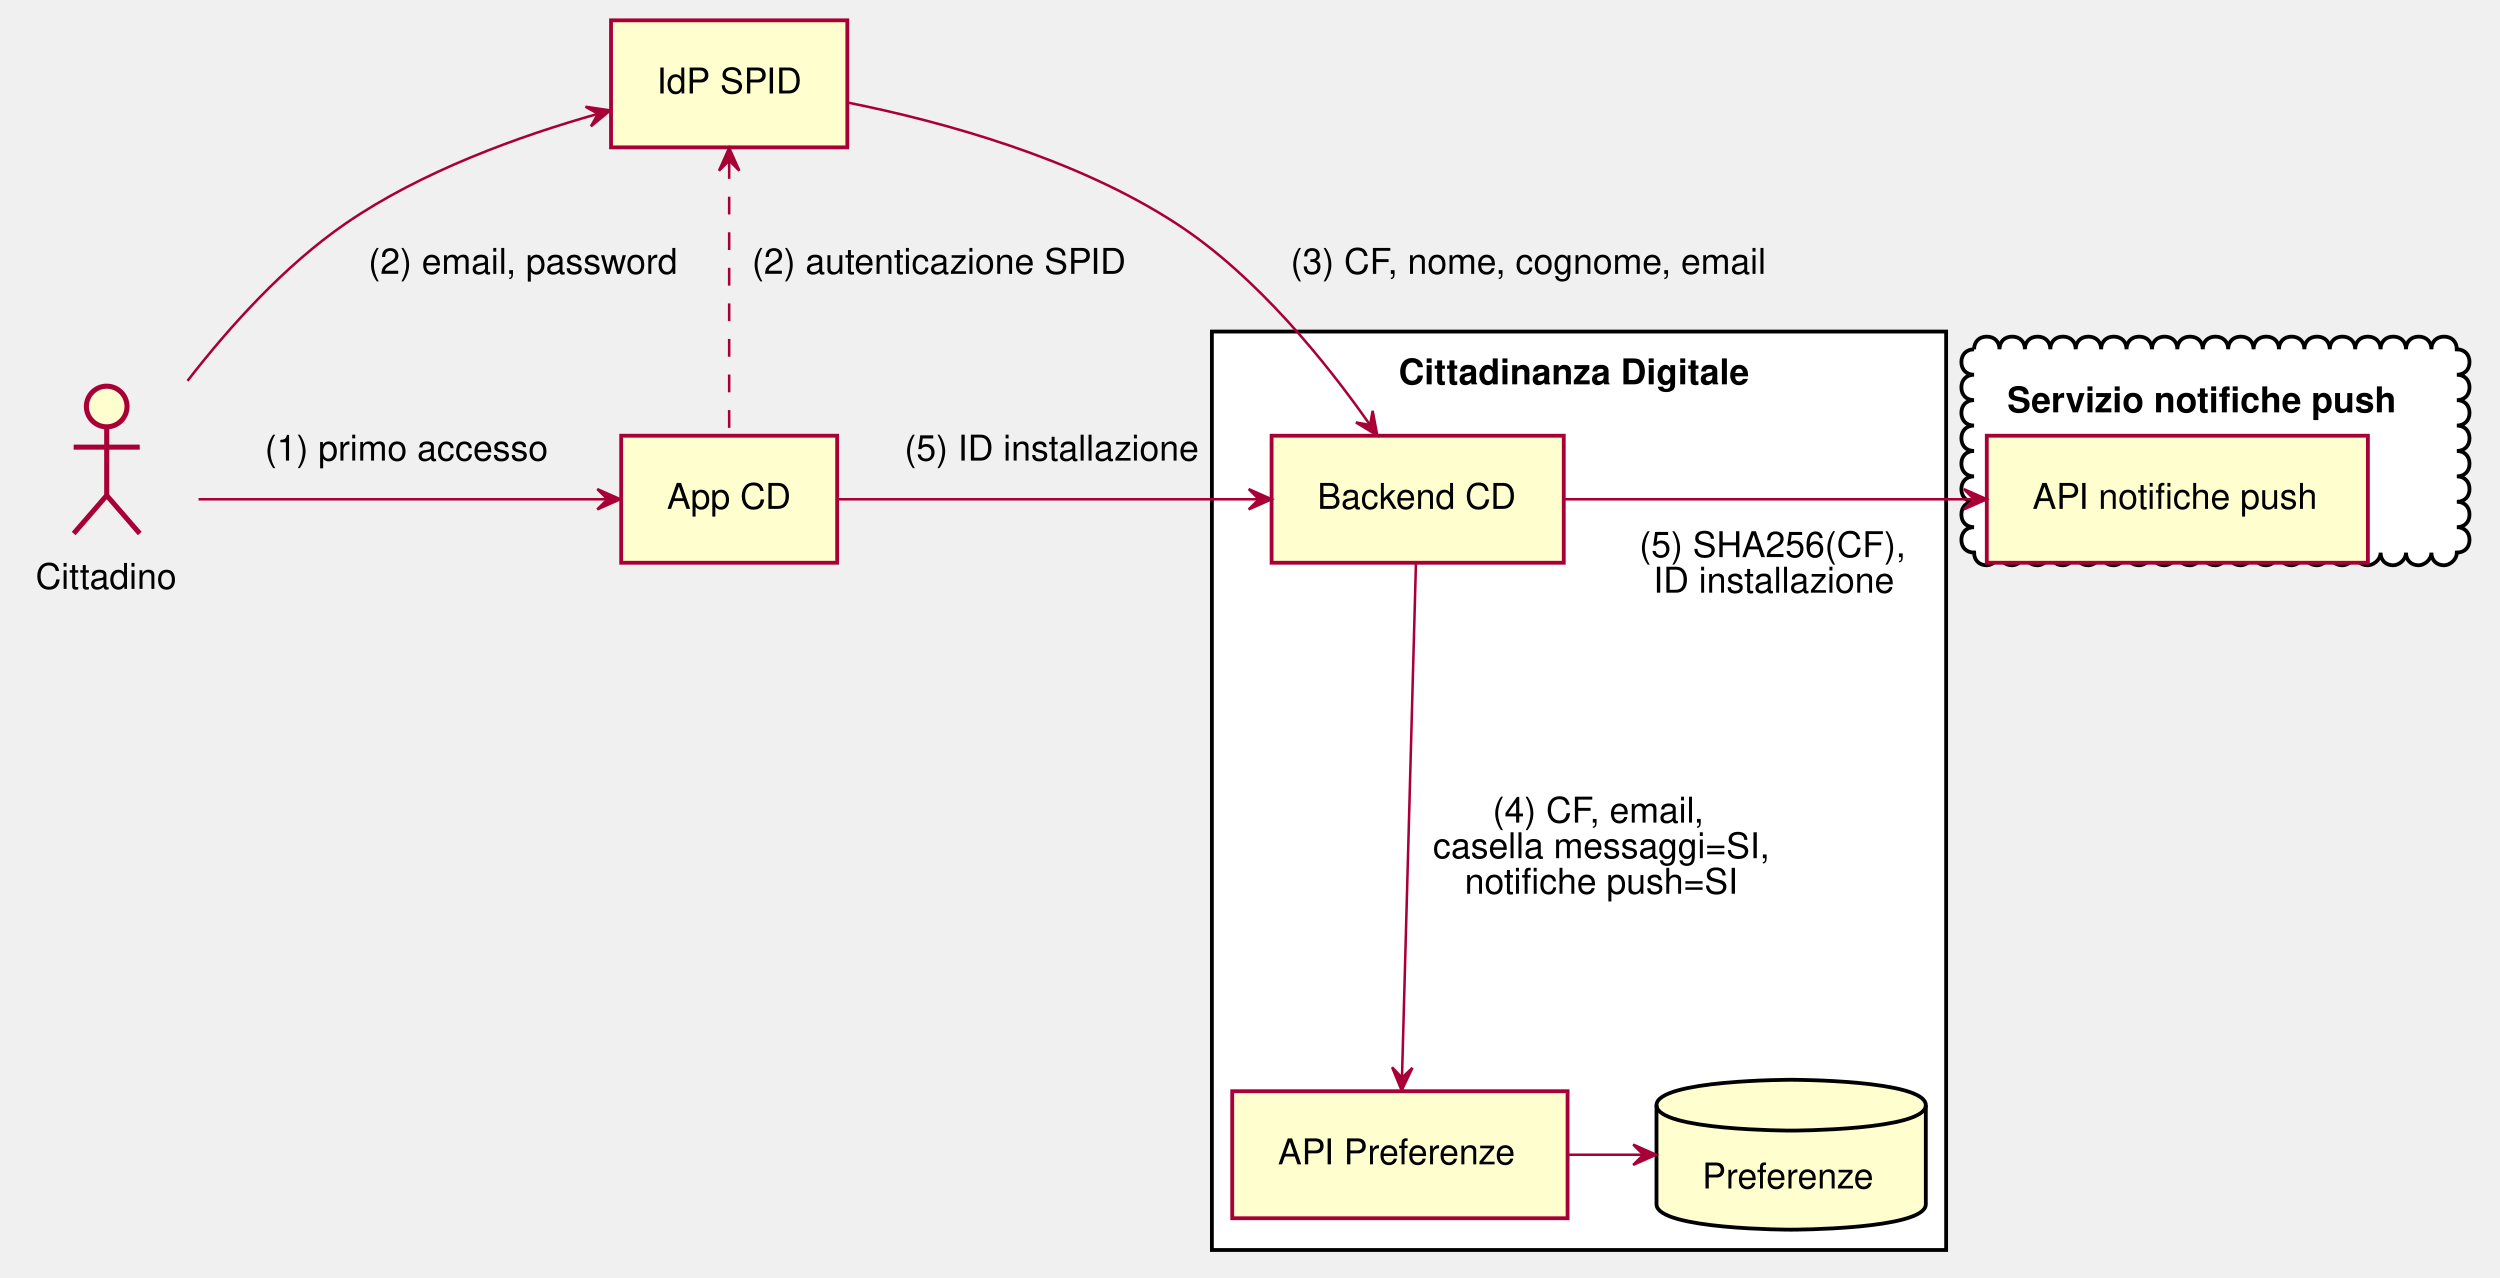
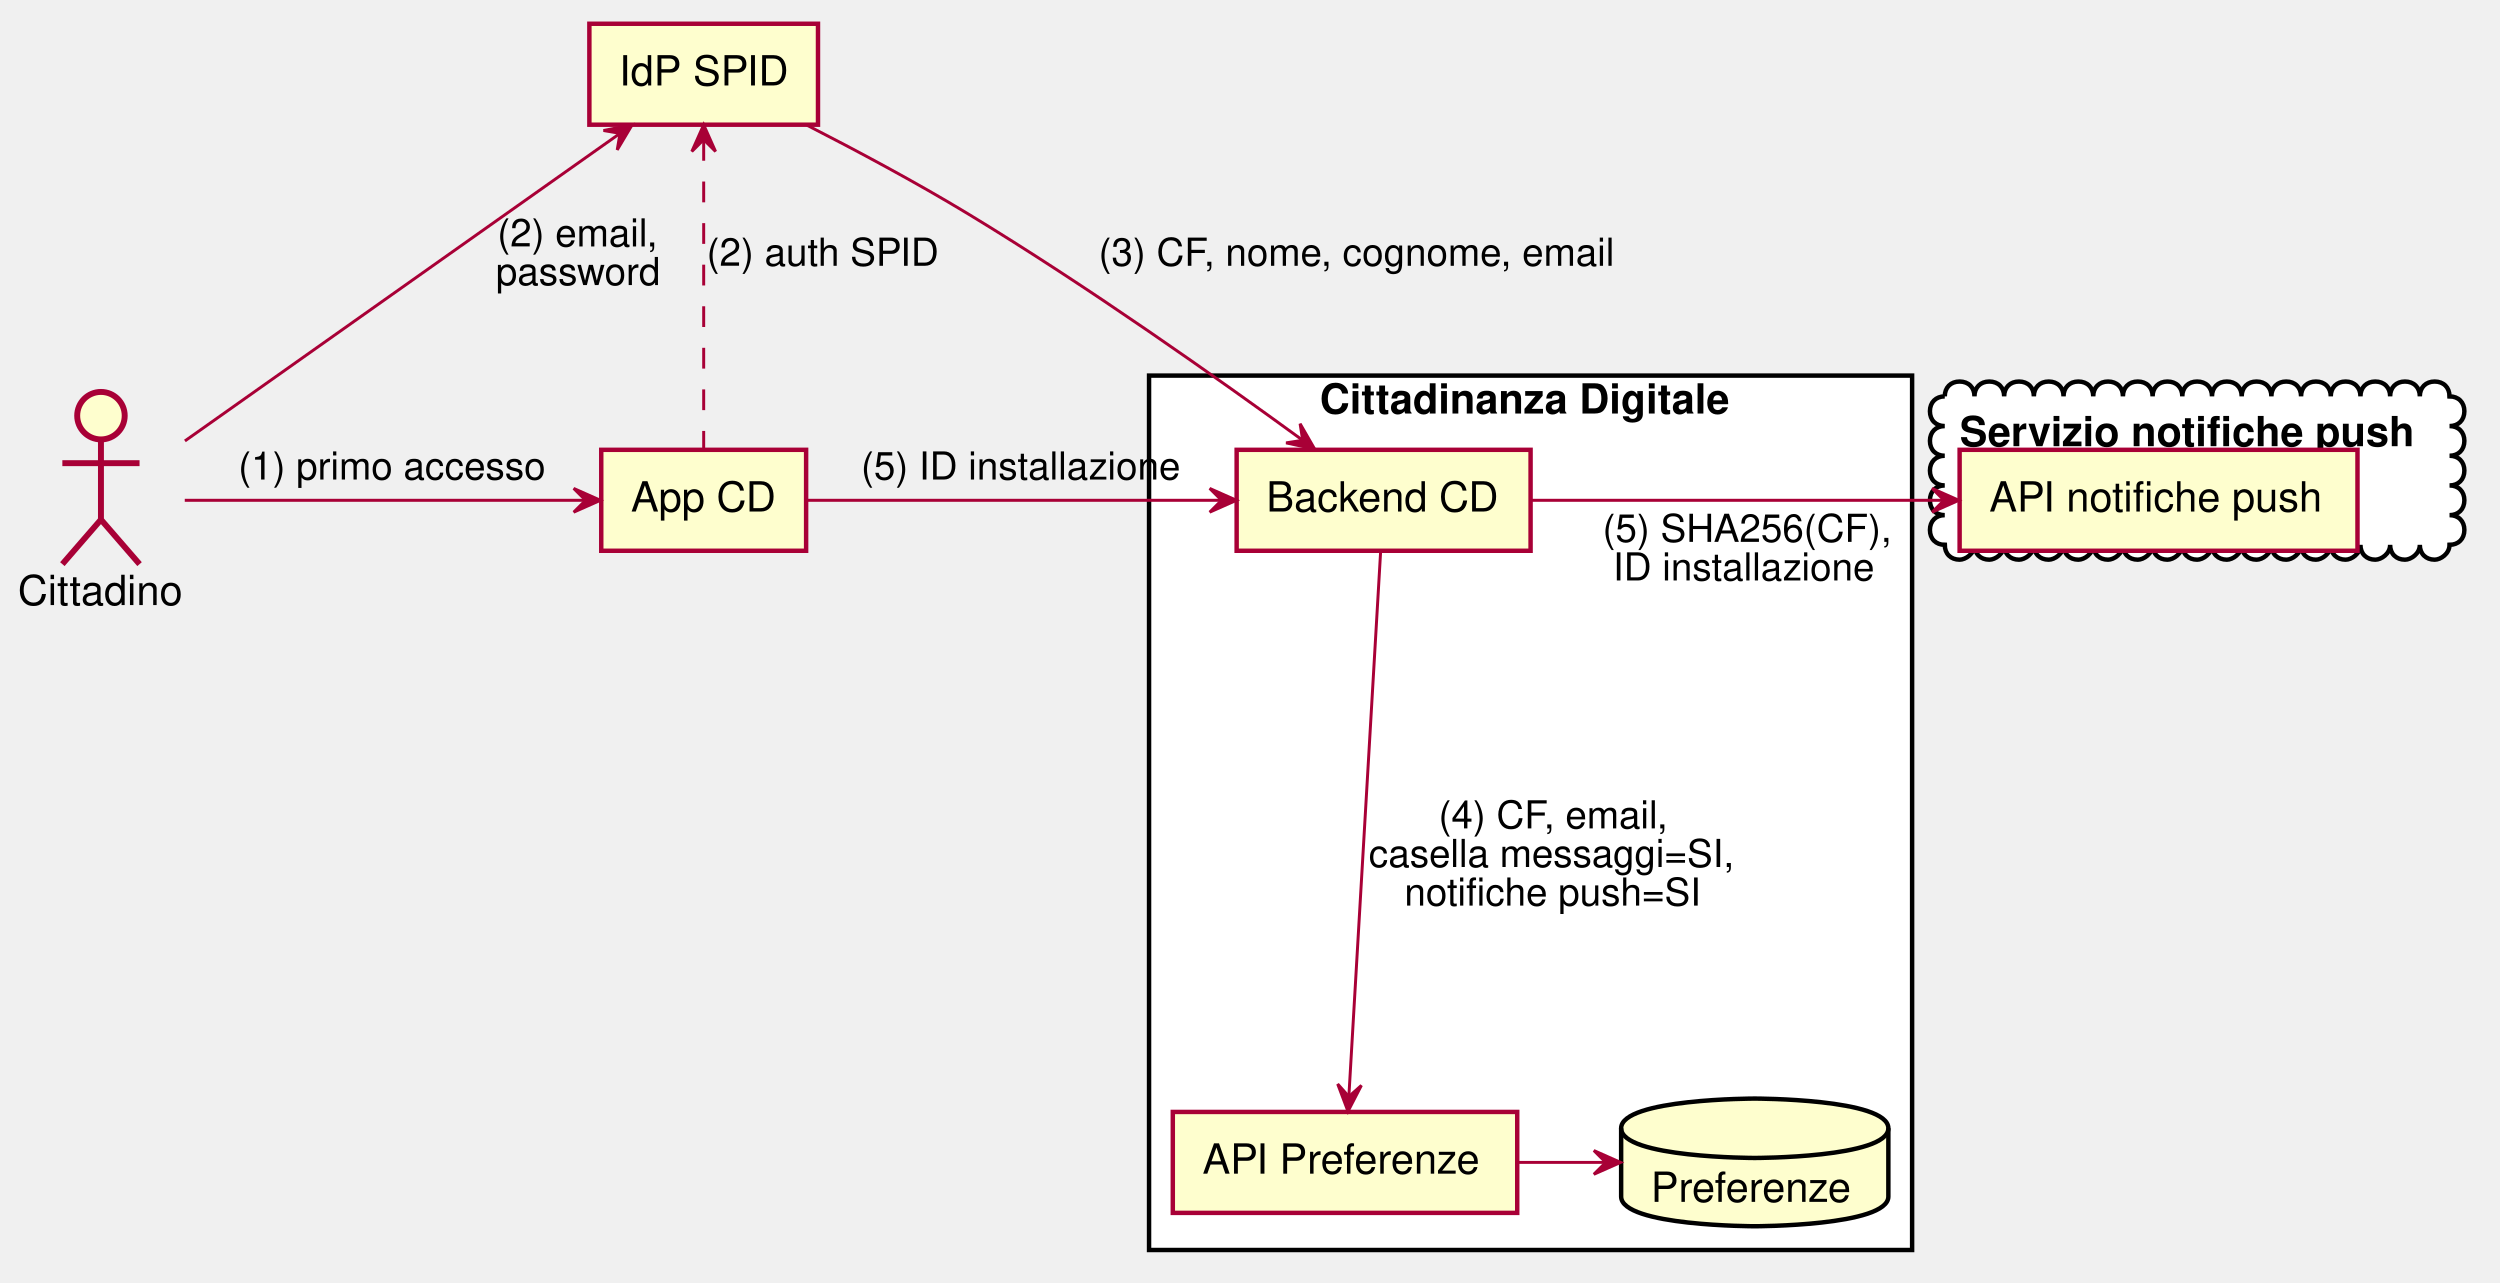
- <svg xmlns="http://www.w3.org/2000/svg" contentScriptType="application/ecmascript" contentStyleType="text/css" height="503px" preserveAspectRatio="none" style="width:984px;height:503px;" version="1.1" viewBox="0 0 984 503" width="984px" zoomAndPan="magnify">
+ <svg xmlns="http://www.w3.org/2000/svg" contentScriptType="application/ecmascript" contentStyleType="text/css" height="432px" preserveAspectRatio="none" style="width:842px;height:432px;" version="1.1" viewBox="0 0 842 432" width="842px" zoomAndPan="magnify">
  <defs />
  <g>
-     <rect fill="#FFFFFF" height="361.5" style="stroke: #000000; stroke-width: 1.5;" width="289" x="477" y="130.5" />
-     <text fill="#000000" font-family="Helvetica" font-size="14" font-weight="bold" lengthAdjust="spacingAndGlyphs" textLength="142" x="550.5" y="151.28">Cittadinanza Digitale</text>
-     <path d="M777,137.5 C777,134.5 779,132.5 782,132.5 C785,132.5 787,134.5 787,137.5 C787,134.5 789,132.5 792,132.5 C795,132.5 797,134.5 797,137.5 C797,134.5 799,132.5 802,132.5 C805,132.5 807,134.5 807,137.5 C807,134.5 809,132.5 812,132.5 C815,132.5 817,134.5 817,137.5 C817,134.5 819,132.5 822,132.5 C825,132.5 827,134.5 827,137.5 C827,134.5 829,132.5 832,132.5 C835,132.5 837,134.5 837,137.5 C837,134.5 839,132.5 842,132.5 C845,132.5 847,134.5 847,137.5 C847,134.5 849,132.5 852,132.5 C855,132.5 857,134.5 857,137.5 C857,134.5 859,132.5 862,132.5 C865,132.5 867,134.5 867,137.5 C867,134.5 869,132.5 872,132.5 C875,132.5 877,134.5 877,137.5 C877,134.5 879,132.5 882,132.5 C885,132.5 887,134.5 887,137.5 C887,134.5 889,132.5 892,132.5 C895,132.5 897,134.5 897,137.5 C897,134.5 899,132.5 902,132.5 C905,132.5 907,134.5 907,137.5 C907,134.5 909,132.5 912,132.5 C915,132.5 917,134.5 917,137.5 C917,134.5 919,132.5 922,132.5 C925,132.5 927,134.5 927,137.5 C927,134.5 929,132.5 932,132.5 C935,132.5 937,134.5 937,137.5 C937,134.5 939,132.5 942,132.5 C945,132.5 947,134.5 947,137.5 C947,134.5 949,132.5 952,132.5 C955,132.5 957,134.5 957,137.5 C957,134.5 959,132.5 962,132.5 C965,132.5 967,134.5 967,137.5 C970,137.5 972,139.5 972,142.5 C972,145.5 970,147.5 967,147.5 C970,147.5 972,149.5 972,152.5 C972,155.5 970,157.5 967,157.5 C970,157.5 972,159.5 972,162.5 C972,165.5 970,167.5 967,167.5 C970,167.5 972,169.5 972,172.5 C972,175.5 970,177.5 967,177.5 C970,177.5 972,179.5 972,182.5 C972,185.5 970,187.5 967,187.5 C970,187.5 972,189.5 972,192.5 C972,195.5 970,197.5 967,197.5 C970,197.5 972,199.5 972,202.5 C972,205.5 970,207.5 967,207.5 C970,207.5 972,209.5 972,212.5 C972,215.5 970,217.5 967,217.5 C967,220.5 964,222.5 962,222.5 C959,222.5 957,220.5 957,217.5 C957,220.5 954,222.5 952,222.5 C949,222.5 947,220.5 947,217.5 C947,220.5 944,222.5 942,222.5 C939,222.5 937,220.5 937,217.5 C937,220.5 934,222.5 932,222.5 C929,222.5 927,220.5 927,217.5 C927,220.5 924,222.5 922,222.5 C919,222.5 917,220.5 917,217.5 C917,220.5 914,222.5 912,222.5 C909,222.5 907,220.5 907,217.5 C907,220.5 904,222.5 902,222.5 C899,222.5 897,220.5 897,217.5 C897,220.5 894,222.5 892,222.5 C889,222.5 887,220.5 887,217.5 C887,220.5 884,222.5 882,222.5 C879,222.5 877,220.5 877,217.5 C877,220.5 874,222.5 872,222.5 C869,222.5 867,220.5 867,217.5 C867,220.5 864,222.5 862,222.5 C859,222.5 857,220.5 857,217.5 C857,220.5 854,222.5 852,222.5 C849,222.5 847,220.5 847,217.5 C847,220.5 844,222.5 842,222.5 C839,222.5 837,220.5 837,217.5 C837,220.5 834,222.5 832,222.5 C829,222.5 827,220.5 827,217.5 C827,220.5 824,222.5 822,222.5 C819,222.5 817,220.5 817,217.5 C817,220.5 814,222.5 812,222.5 C809,222.5 807,220.5 807,217.5 C807,220.5 804,222.5 802,222.5 C799,222.5 797,220.5 797,217.5 C797,220.5 794,222.5 792,222.5 C789,222.5 787,220.5 787,217.5 C787,220.5 784,222.5 782,222.5 C779,222.5 777,220.5 777,217.5 C774,217.5 772,215.5 772,212.5 C772,209.5 774,207.5 777,207.5 C774,207.5 772,205.5 772,202.5 C772,199.5 774,197.5 777,197.5 C774,197.5 772,195.5 772,192.5 C772,189.5 774,187.5 777,187.5 C774,187.5 772,185.5 772,182.5 C772,179.5 774,177.5 777,177.5 C774,177.5 772,175.5 772,172.5 C772,169.5 774,167.5 777,167.5 C774,167.5 772,165.5 772,162.5 C772,159.5 774,157.5 777,157.5 C774,157.5 772,155.5 772,152.5 C772,149.5 774,147.5 777,147.5 C774,147.5 772,145.5 772,142.5 C772,139.5 774,137.5 777,137.5 " fill="#FFFFFF" style="stroke: #000000; stroke-width: 1.5;" />
-     <text fill="#000000" font-family="Helvetica" font-size="14" font-weight="bold" lengthAdjust="spacingAndGlyphs" textLength="158" x="790" y="162.28">Servizio notifiche push</text>
-     <rect fill="#FEFECE" height="50" style="stroke: #A80036; stroke-width: 1.5;" width="115" x="500.5" y="171.5" />
-     <text fill="#000000" font-family="Helvetica" font-size="14" lengthAdjust="spacingAndGlyphs" textLength="79" x="518.5" y="200.28">Backend CD</text>
-     <rect fill="#FEFECE" height="50" style="stroke: #A80036; stroke-width: 1.5;" width="132" x="485" y="429.5" />
-     <text fill="#000000" font-family="Helvetica" font-size="14" lengthAdjust="spacingAndGlyphs" textLength="96" x="503" y="458.28">API Preferenze</text>
-     <path d="M652,435 C652,425 705,425 705,425 C705,425 758,425 758,435 L758,474 C758,484 705,484 705,484 C705,484 652,484 652,474 L652,435 " fill="#FEFECE" style="stroke: #000000; stroke-width: 1.5;" />
-     <path d="M652,435 C652,445 705,445 705,445 C705,445 758,445 758,435 " fill="none" style="stroke: #000000; stroke-width: 1.5;" />
-     <text fill="#000000" font-family="Helvetica" font-size="14" lengthAdjust="spacingAndGlyphs" textLength="70" x="670" y="467.78">Preferenze</text>
-     <rect fill="#FEFECE" height="50" style="stroke: #A80036; stroke-width: 1.5;" width="150" x="782" y="171.5" />
-     <text fill="#000000" font-family="Helvetica" font-size="14" lengthAdjust="spacingAndGlyphs" textLength="114" x="800" y="200.28">API notifiche push</text>
-     <ellipse cx="42" cy="160" fill="#FEFECE" rx="8" ry="8" style="stroke: #A80036; stroke-width: 2.0;" />
-     <path d="M42,168 L42,195 M29,176 L55,176 M42,195 L29,210 M42,195 L55,210 " fill="#FEFECE" style="stroke: #A80036; stroke-width: 2.0;" />
-     <text fill="#000000" font-family="Helvetica" font-size="14" lengthAdjust="spacingAndGlyphs" textLength="56" x="14" y="231.78">Cittadino</text>
-     <rect fill="#FEFECE" height="50" style="stroke: #A80036; stroke-width: 1.5;" width="93" x="240.5" y="8" />
-     <text fill="#000000" font-family="Helvetica" font-size="14" lengthAdjust="spacingAndGlyphs" textLength="57" x="258.5" y="36.78">IdP SPID</text>
-     <rect fill="#FEFECE" height="50" style="stroke: #A80036; stroke-width: 1.5;" width="85" x="244.5" y="171.5" />
-     <text fill="#000000" font-family="Helvetica" font-size="14" lengthAdjust="spacingAndGlyphs" textLength="49" x="262.5" y="200.28">App CD</text>
-     <path d="M78.151,196.5 C120.789,196.5 191.824,196.5 239.033,196.5 " fill="none" id="cittadino-app" style="stroke: #A80036; stroke-width: 1.0;" />
-     <polygon fill="#A80036" points="244.096,196.5,235.096,192.5,239.096,196.5,235.096,200.5,244.096,196.5" style="stroke: #A80036; stroke-width: 1.0;" />
-     <text fill="#000000" font-family="Helvetica" font-size="14" lengthAdjust="spacingAndGlyphs" textLength="114" x="104.25" y="181.28">(1) primo accesso</text>
-     <path d="M287,63.41 C287,94.498 287,142.226 287,171.283 " fill="none" id="idp-app" style="stroke: #A80036; stroke-width: 1.0; stroke-dasharray: 7.0,7.0;" />
-     <polygon fill="#A80036" points="287,58.189,283,67.189,287,63.189,291,67.189,287,58.189" style="stroke: #A80036; stroke-width: 1.0;" />
-     <text fill="#000000" font-family="Helvetica" font-size="14" lengthAdjust="spacingAndGlyphs" textLength="150" x="296" y="107.78">(2) autenticazione SPID</text>
-     <path d="M235.344,44.802 C204.65,53.456 165.99,67.346 136,88 C111.984,104.539 90.286,128.624 73.803,149.902 " fill="none" id="idp-cittadino" style="stroke: #A80036; stroke-width: 1.0;" />
-     <polygon fill="#A80036" points="240.199,43.457,230.458,42.004,235.381,44.791,232.593,49.714,240.199,43.457" style="stroke: #A80036; stroke-width: 1.0;" />
-     <text fill="#000000" font-family="Helvetica" font-size="14" lengthAdjust="spacingAndGlyphs" textLength="125" x="145" y="107.78">(2) email, password</text>
-     <path d="M333.724,40.378 C371.033,47.898 423.433,62.231 463,88 C494.732,108.666 522.13,142.786 539.238,167.249 " fill="none" id="idp-backend" style="stroke: #A80036; stroke-width: 1.0;" />
-     <polygon fill="#A80036" points="542.103,171.393,540.275,161.715,539.26,167.28,533.695,166.264,542.103,171.393" style="stroke: #A80036; stroke-width: 1.0;" />
-     <text fill="#000000" font-family="Helvetica" font-size="14" lengthAdjust="spacingAndGlyphs" textLength="194" x="508" y="107.78">(3) CF, nome, cognome, email</text>
-     <path d="M557.316,221.708 C556.022,269.394 553.221,372.628 551.825,424.077 " fill="none" id="backend-apipreferenze" style="stroke: #A80036; stroke-width: 1.0;" />
-     <polygon fill="#A80036" points="551.687,429.19,555.929,420.302,551.822,424.192,547.933,420.084,551.687,429.19" style="stroke: #A80036; stroke-width: 1.0;" />
-     <text fill="#000000" font-family="Helvetica" font-size="14" lengthAdjust="spacingAndGlyphs" textLength="87" x="587.5" y="323.78">(4) CF, email,</text>
-     <text fill="#000000" font-family="Helvetica" font-size="14" lengthAdjust="spacingAndGlyphs" textLength="134" x="564" y="337.78">casella messaggi=SI,</text>
-     <text fill="#000000" font-family="Helvetica" font-size="14" lengthAdjust="spacingAndGlyphs" textLength="109" x="576.5" y="351.78">notifiche push=SI</text>
-     <path d="M617.172,454.5 C627.008,454.5 636.843,454.5 646.679,454.5 " fill="none" id="apipreferenze-dbpreferenze" style="stroke: #A80036; stroke-width: 1.0;" />
-     <polygon fill="#A80036" points="651.823,454.5,642.823,450.5,646.823,454.5,642.823,458.5,651.823,454.5" style="stroke: #A80036; stroke-width: 1.0;" />
-     <path d="M329.642,196.5 C374.171,196.5 444.48,196.5 495.326,196.5 " fill="none" id="app-backend" style="stroke: #A80036; stroke-width: 1.0;" />
-     <polygon fill="#A80036" points="500.494,196.5,491.494,192.5,495.494,196.5,491.494,200.5,500.494,196.5" style="stroke: #A80036; stroke-width: 1.0;" />
-     <text fill="#000000" font-family="Helvetica" font-size="14" lengthAdjust="spacingAndGlyphs" textLength="118" x="356" y="181.28">(5) ID installazione</text>
-     <path d="M615.65,196.5 C661.424,196.5 725.954,196.5 776.774,196.5 " fill="none" id="backend-apinotifiche" style="stroke: #A80036; stroke-width: 1.0;" />
-     <polygon fill="#A80036" points="781.96,196.5,772.96,192.5,776.96,196.5,772.96,200.5,781.96,196.5" style="stroke: #A80036; stroke-width: 1.0;" />
-     <text fill="#000000" font-family="Helvetica" font-size="14" lengthAdjust="spacingAndGlyphs" textLength="107" x="645.25" y="219.28">(5) SHA256(CF),</text>
-     <text fill="#000000" font-family="Helvetica" font-size="14" lengthAdjust="spacingAndGlyphs" textLength="96" x="650.75" y="233.28">ID installazione</text>
+     <rect fill="#FFFFFF" height="294.5" style="stroke: #000000; stroke-width: 1.5;" width="257" x="387" y="126.5" />
+     <text fill="#000000" font-family="Helvetica" font-size="14" font-weight="bold" lengthAdjust="spacingAndGlyphs" textLength="142" x="444.5" y="139.28">Cittadinanza Digitale</text>
+     <path d="M655,133.5 C655,130.5 657,128.5 660,128.5 C663,128.5 665,130.5 665,133.5 C665,130.5 667,128.5 670,128.5 C673,128.5 675,130.5 675,133.5 C675,130.5 677,128.5 680,128.5 C683,128.5 685,130.5 685,133.5 C685,130.5 687,128.5 690,128.5 C693,128.5 695,130.5 695,133.5 C695,130.5 697,128.5 700,128.5 C703,128.5 705,130.5 705,133.5 C705,130.5 707,128.5 710,128.5 C713,128.5 715,130.5 715,133.5 C715,130.5 717,128.5 720,128.5 C723,128.5 725,130.5 725,133.5 C725,130.5 727,128.5 730,128.5 C733,128.5 735,130.5 735,133.5 C735,130.5 737,128.5 740,128.5 C743,128.5 745,130.5 745,133.5 C745,130.5 747,128.5 750,128.5 C753,128.5 755,130.5 755,133.5 C755,130.5 757,128.5 760,128.5 C763,128.5 765,130.5 765,133.5 C765,130.5 767,128.5 770,128.5 C773,128.5 775,130.5 775,133.5 C775,130.5 777,128.5 780,128.5 C783,128.5 785,130.5 785,133.5 C785,130.5 787,128.5 790,128.5 C793,128.5 795,130.5 795,133.5 C795,130.5 797,128.5 800,128.5 C803,128.5 805,130.5 805,133.5 C805,130.5 807,128.5 810,128.5 C813,128.5 815,130.5 815,133.5 C815,130.5 817,128.5 820,128.5 C823,128.5 825,130.5 825,133.5 C828,133.5 830,135.5 830,138.5 C830,141.5 828,143.5 825,143.5 C828,143.5 830,145.5 830,148.5 C830,151.5 828,153.5 825,153.5 C828,153.5 830,155.5 830,158.5 C830,161.5 828,163.5 825,163.5 C828,163.5 830,165.5 830,168.5 C830,171.5 828,173.5 825,173.5 C828,173.5 830,175.5 830,178.5 C830,181.5 828,183.5 825,183.5 C825,186.5 822,188.5 820,188.5 C817,188.5 815,186.5 815,183.5 C815,186.5 812,188.5 810,188.5 C807,188.5 805,186.5 805,183.5 C805,186.5 802,188.5 800,188.5 C797,188.5 795,186.5 795,183.5 C795,186.5 792,188.5 790,188.5 C787,188.5 785,186.5 785,183.5 C785,186.5 782,188.5 780,188.5 C777,188.5 775,186.5 775,183.5 C775,186.5 772,188.5 770,188.5 C767,188.5 765,186.5 765,183.5 C765,186.5 762,188.5 760,188.5 C757,188.5 755,186.5 755,183.5 C755,186.5 752,188.5 750,188.5 C747,188.5 745,186.5 745,183.5 C745,186.5 742,188.5 740,188.5 C737,188.5 735,186.5 735,183.5 C735,186.5 732,188.5 730,188.5 C727,188.5 725,186.5 725,183.5 C725,186.5 722,188.5 720,188.5 C717,188.5 715,186.5 715,183.5 C715,186.5 712,188.5 710,188.5 C707,188.5 705,186.5 705,183.5 C705,186.5 702,188.5 700,188.5 C697,188.5 695,186.5 695,183.5 C695,186.5 692,188.5 690,188.5 C687,188.5 685,186.5 685,183.5 C685,186.5 682,188.5 680,188.5 C677,188.5 675,186.5 675,183.5 C675,186.5 672,188.5 670,188.5 C667,188.5 665,186.5 665,183.5 C665,186.5 662,188.5 660,188.5 C657,188.5 655,186.5 655,183.5 C652,183.5 650,181.5 650,178.5 C650,175.5 652,173.5 655,173.5 C652,173.5 650,171.5 650,168.5 C650,165.5 652,163.5 655,163.5 C652,163.5 650,161.5 650,158.5 C650,155.5 652,153.5 655,153.5 C652,153.5 650,151.5 650,148.5 C650,145.5 652,143.5 655,143.5 C652,143.5 650,141.5 650,138.5 C650,135.5 652,133.5 655,133.5 " fill="#FFFFFF" style="stroke: #000000; stroke-width: 1.5;" />
+     <text fill="#000000" font-family="Helvetica" font-size="14" font-weight="bold" lengthAdjust="spacingAndGlyphs" textLength="158" x="660" y="150.28">Servizio notifiche push</text>
+     <rect fill="#FEFECE" height="34" style="stroke: #A80036; stroke-width: 1.5;" width="99" x="416.5" y="151.5" />
+     <text fill="#000000" font-family="Helvetica" font-size="14" lengthAdjust="spacingAndGlyphs" textLength="79" x="426.5" y="172.28">Backend CD</text>
+     <rect fill="#FEFECE" height="34" style="stroke: #A80036; stroke-width: 1.5;" width="116" x="395" y="374.5" />
+     <text fill="#000000" font-family="Helvetica" font-size="14" lengthAdjust="spacingAndGlyphs" textLength="96" x="405" y="395.28">API Preferenze</text>
+     <path d="M546,380 C546,370 591,370 591,370 C591,370 636,370 636,380 L636,403 C636,413 591,413 591,413 C591,413 546,413 546,403 L546,380 " fill="#FEFECE" style="stroke: #000000; stroke-width: 1.5;" />
+     <path d="M546,380 C546,390 591,390 591,390 C591,390 636,390 636,380 " fill="none" style="stroke: #000000; stroke-width: 1.5;" />
+     <text fill="#000000" font-family="Helvetica" font-size="14" lengthAdjust="spacingAndGlyphs" textLength="70" x="556" y="404.78">Preferenze</text>
+     <rect fill="#FEFECE" height="34" style="stroke: #A80036; stroke-width: 1.5;" width="134" x="660" y="151.5" />
+     <text fill="#000000" font-family="Helvetica" font-size="14" lengthAdjust="spacingAndGlyphs" textLength="114" x="670" y="172.28">API notifiche push</text>
+     <ellipse cx="34" cy="140" fill="#FEFECE" rx="8" ry="8" style="stroke: #A80036; stroke-width: 2.0;" />
+     <path d="M34,148 L34,175 M21,156 L47,156 M34,175 L21,190 M34,175 L47,190 " fill="#FEFECE" style="stroke: #A80036; stroke-width: 2.0;" />
+     <text fill="#000000" font-family="Helvetica" font-size="14" lengthAdjust="spacingAndGlyphs" textLength="56" x="6" y="203.78">Cittadino</text>
+     <rect fill="#FEFECE" height="34" style="stroke: #A80036; stroke-width: 1.5;" width="77" x="198.5" y="8" />
+     <text fill="#000000" font-family="Helvetica" font-size="14" lengthAdjust="spacingAndGlyphs" textLength="57" x="208.5" y="28.78">IdP SPID</text>
+     <rect fill="#FEFECE" height="34" style="stroke: #A80036; stroke-width: 1.5;" width="69" x="202.5" y="151.5" />
+     <text fill="#000000" font-family="Helvetica" font-size="14" lengthAdjust="spacingAndGlyphs" textLength="49" x="212.5" y="172.28">App CD</text>
+     <path d="M62.226,168.5 C97.258,168.5 157.226,168.5 196.989,168.5 " fill="none" id="cittadino-app" style="stroke: #A80036; stroke-width: 1.0;" />
+     <polygon fill="#A80036" points="202.219,168.5,193.219,164.5,197.219,168.5,193.219,172.5,202.219,168.5" style="stroke: #A80036; stroke-width: 1.0;" />
+     <text fill="#000000" font-family="Helvetica" font-size="13" lengthAdjust="spacingAndGlyphs" textLength="104" x="80.25" y="161.51">(1) primo accesso</text>
+     <path d="M237,47.143 C237,75.909 237,125.511 237,151.497 " fill="none" id="idp-app" style="stroke: #A80036; stroke-width: 1.0; stroke-dasharray: 7.0,7.0;" />
+     <polygon fill="#A80036" points="237,42.025,233,51.025,237,47.025,241,51.025,237,42.025" style="stroke: #A80036; stroke-width: 1.0;" />
+     <text fill="#000000" font-family="Helvetica" font-size="13" lengthAdjust="spacingAndGlyphs" textLength="79" x="238" y="89.51">(2) auth SPID</text>
+     <path d="M208.812,44.926 C170.134,72.267 101.008,121.132 62.281,148.508 " fill="none" id="idp-cittadino" style="stroke: #A80036; stroke-width: 1.0;" />
+     <polygon fill="#A80036" points="212.916,42.025,203.258,43.954,208.833,44.911,207.876,50.486,212.916,42.025" style="stroke: #A80036; stroke-width: 1.0;" />
+     <text fill="#000000" font-family="Helvetica" font-size="13" lengthAdjust="spacingAndGlyphs" textLength="54" x="167.5" y="83.01">(2) email,</text>
+     <text fill="#000000" font-family="Helvetica" font-size="13" lengthAdjust="spacingAndGlyphs" textLength="55" x="167" y="96.01">password</text>
+     <path d="M271.757,42.153 C288.421,50.679 308.514,61.407 326,72 C366.263,96.392 410.69,127.841 438.469,148.089 " fill="none" id="idp-backend" style="stroke: #A80036; stroke-width: 1.0;" />
+     <polygon fill="#A80036" points="442.781,151.24,437.874,142.701,438.744,148.291,433.154,149.16,442.781,151.24" style="stroke: #A80036; stroke-width: 1.0;" />
+     <text fill="#000000" font-family="Helvetica" font-size="13" lengthAdjust="spacingAndGlyphs" textLength="176" x="370" y="89.51">(3) CF, nome, cognome, email</text>
+     <path d="M465.002,185.628 C462.676,225.516 456.901,324.591 454.303,369.157 " fill="none" id="backend-apipreferenze" style="stroke: #A80036; stroke-width: 1.0;" />
+     <polygon fill="#A80036" points="454.002,374.313,458.519,365.562,454.293,369.322,450.533,365.096,454.002,374.313" style="stroke: #A80036; stroke-width: 1.0;" />
+     <text fill="#000000" font-family="Helvetica" font-size="13" lengthAdjust="spacingAndGlyphs" textLength="79" x="484.5" y="279.01">(4) CF, email,</text>
+     <text fill="#000000" font-family="Helvetica" font-size="13" lengthAdjust="spacingAndGlyphs" textLength="126" x="461" y="292.01">casella messaggi=SI,</text>
+     <text fill="#000000" font-family="Helvetica" font-size="13" lengthAdjust="spacingAndGlyphs" textLength="102" x="473" y="305.01">notifiche push=SI</text>
+     <path d="M511.219,391.5 C521.038,391.5 530.857,391.5 540.677,391.5 " fill="none" id="apipreferenze-dbpreferenze" style="stroke: #A80036; stroke-width: 1.0;" />
+     <polygon fill="#A80036" points="545.811,391.5,536.811,387.5,540.811,391.5,536.811,395.5,545.811,391.5" style="stroke: #A80036; stroke-width: 1.0;" />
+     <path d="M271.78,168.5 C308.812,168.5 367.93,168.5 411.226,168.5 " fill="none" id="app-backend" style="stroke: #A80036; stroke-width: 1.0;" />
+     <polygon fill="#A80036" points="416.425,168.5,407.425,164.5,411.425,168.5,407.425,172.5,416.425,168.5" style="stroke: #A80036; stroke-width: 1.0;" />
+     <text fill="#000000" font-family="Helvetica" font-size="13" lengthAdjust="spacingAndGlyphs" textLength="108" x="290" y="161.51">(5) ID installazione</text>
+     <path d="M515.706,168.5 C555.013,168.5 610.442,168.5 654.666,168.5 " fill="none" id="backend-apinotifiche" style="stroke: #A80036; stroke-width: 1.0;" />
+     <polygon fill="#A80036" points="659.728,168.5,650.728,164.5,654.728,168.5,650.728,172.5,659.728,168.5" style="stroke: #A80036; stroke-width: 1.0;" />
+     <text fill="#000000" font-family="Helvetica" font-size="13" lengthAdjust="spacingAndGlyphs" textLength="96" x="539.75" y="182.51">(5) SHA256(CF),</text>
+     <text fill="#000000" font-family="Helvetica" font-size="13" lengthAdjust="spacingAndGlyphs" textLength="89" x="543.25" y="195.51">ID installazione</text>
  </g>
</svg>
